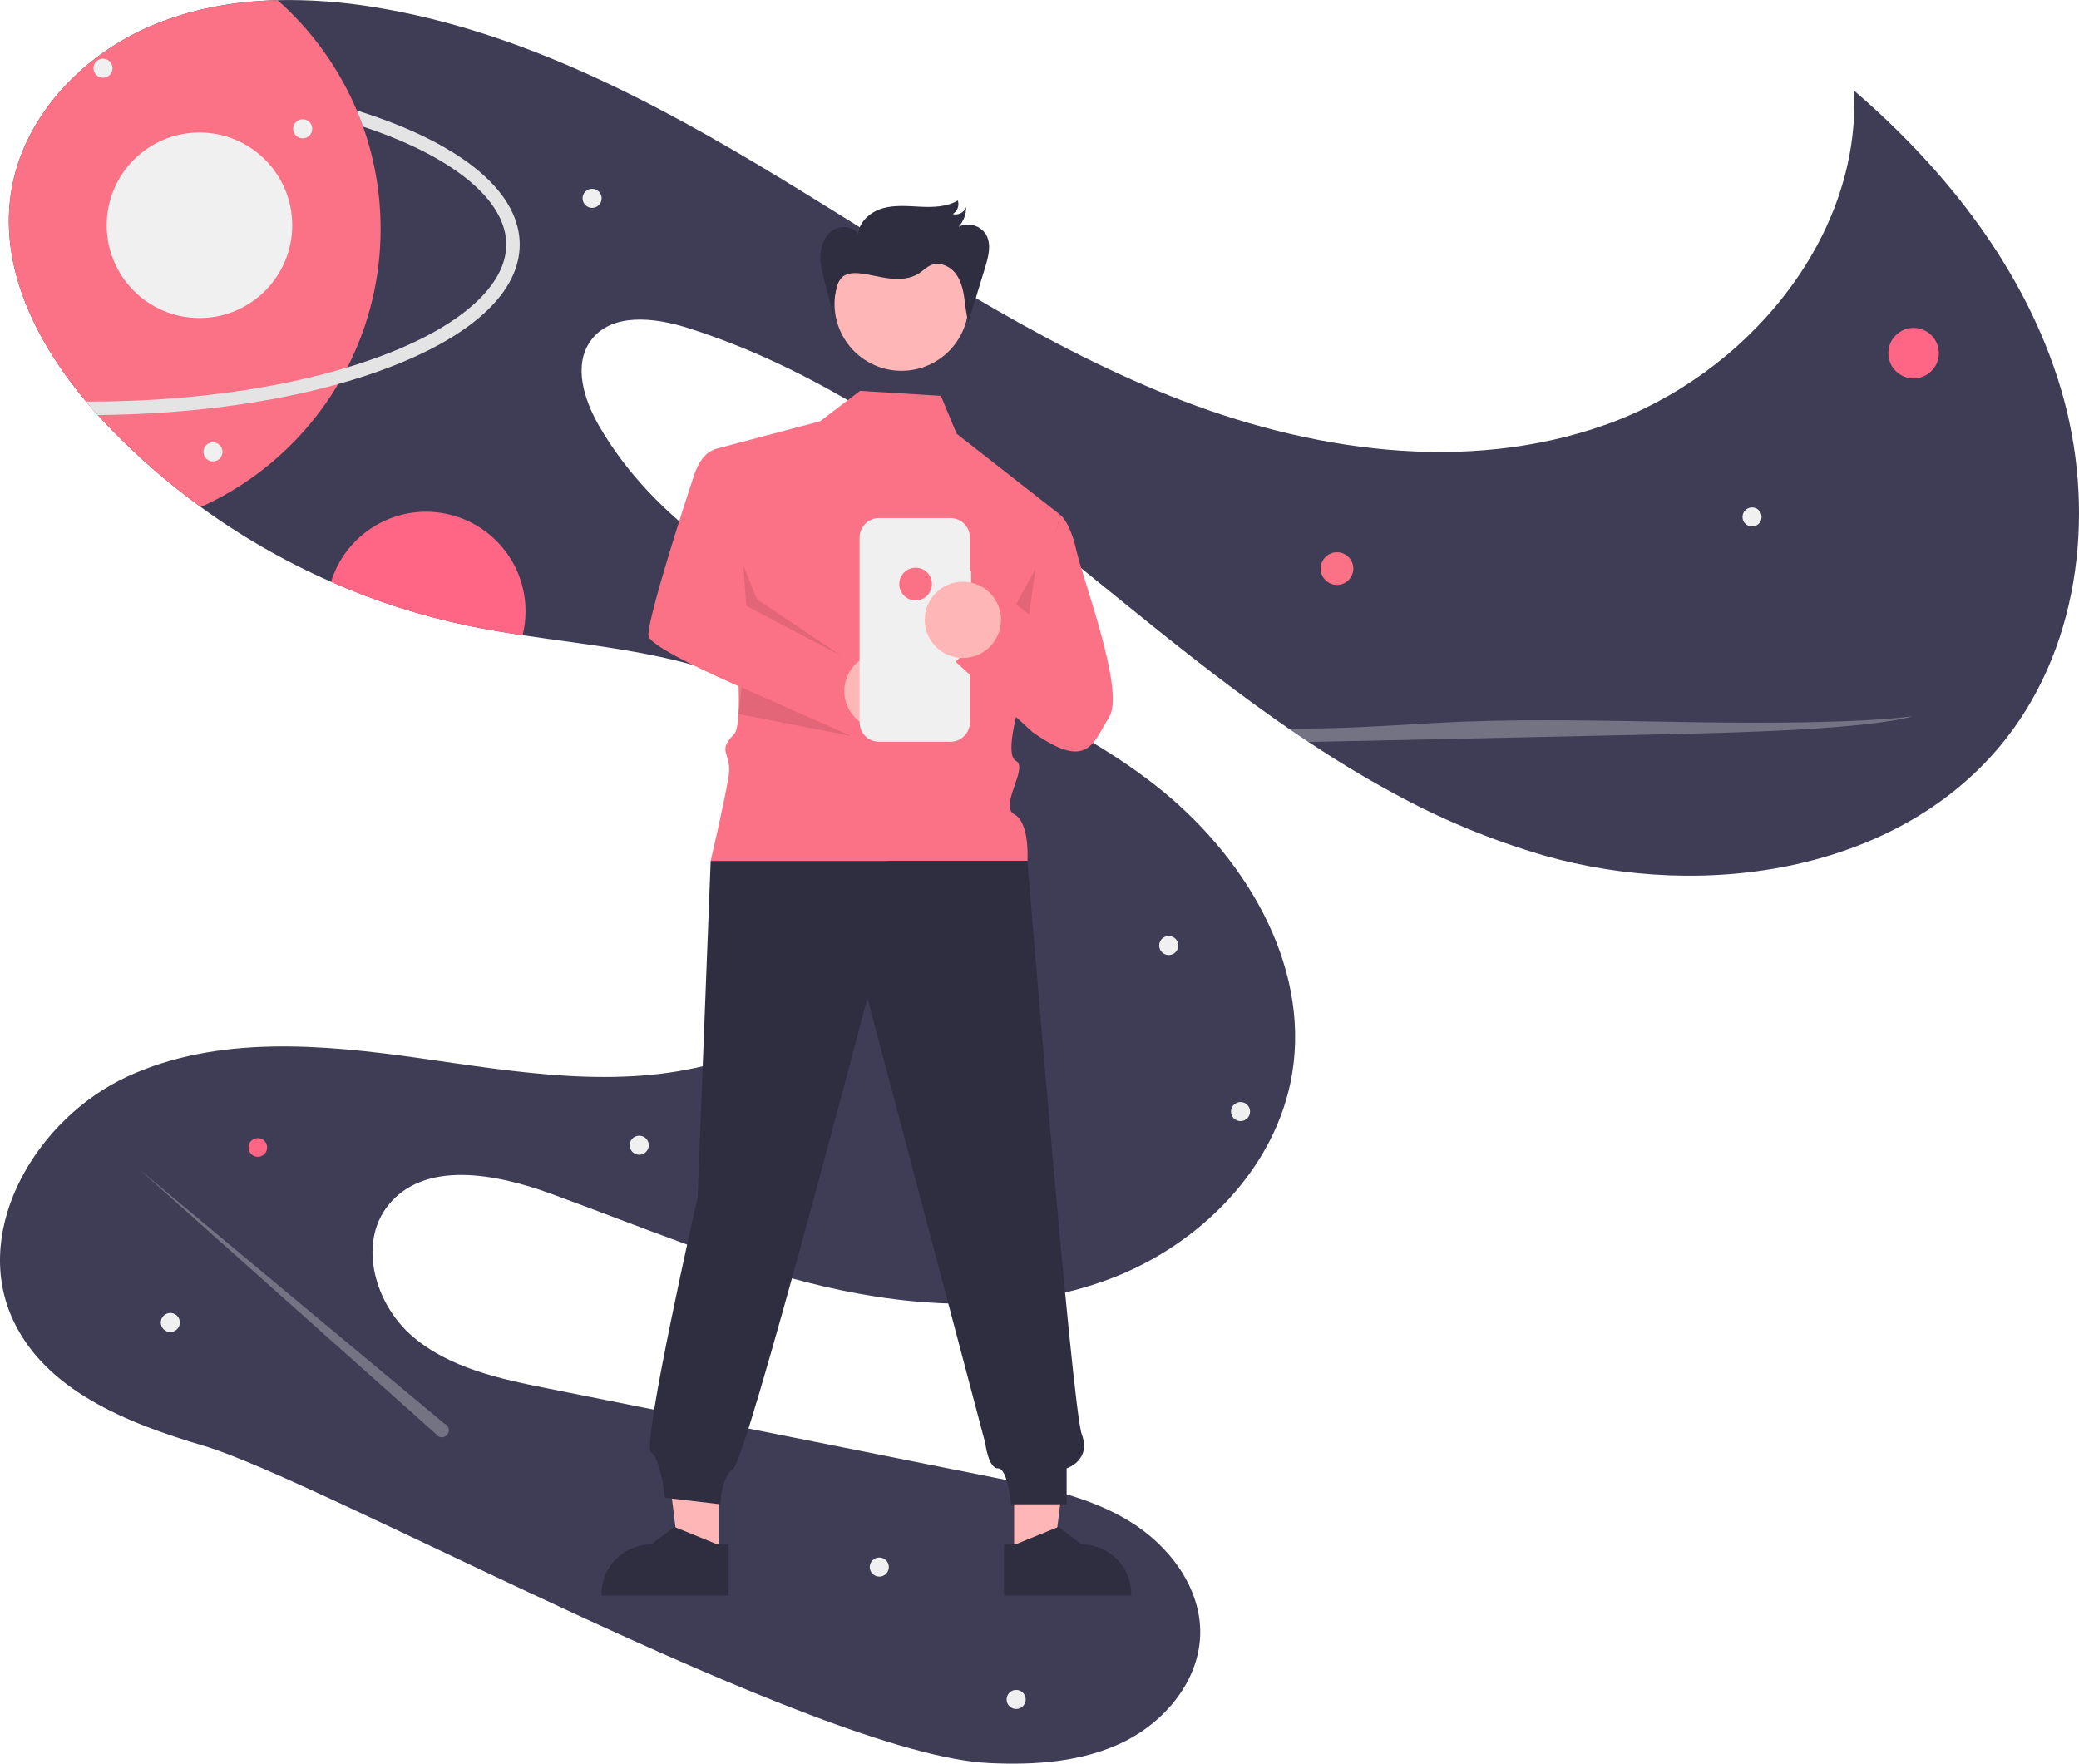
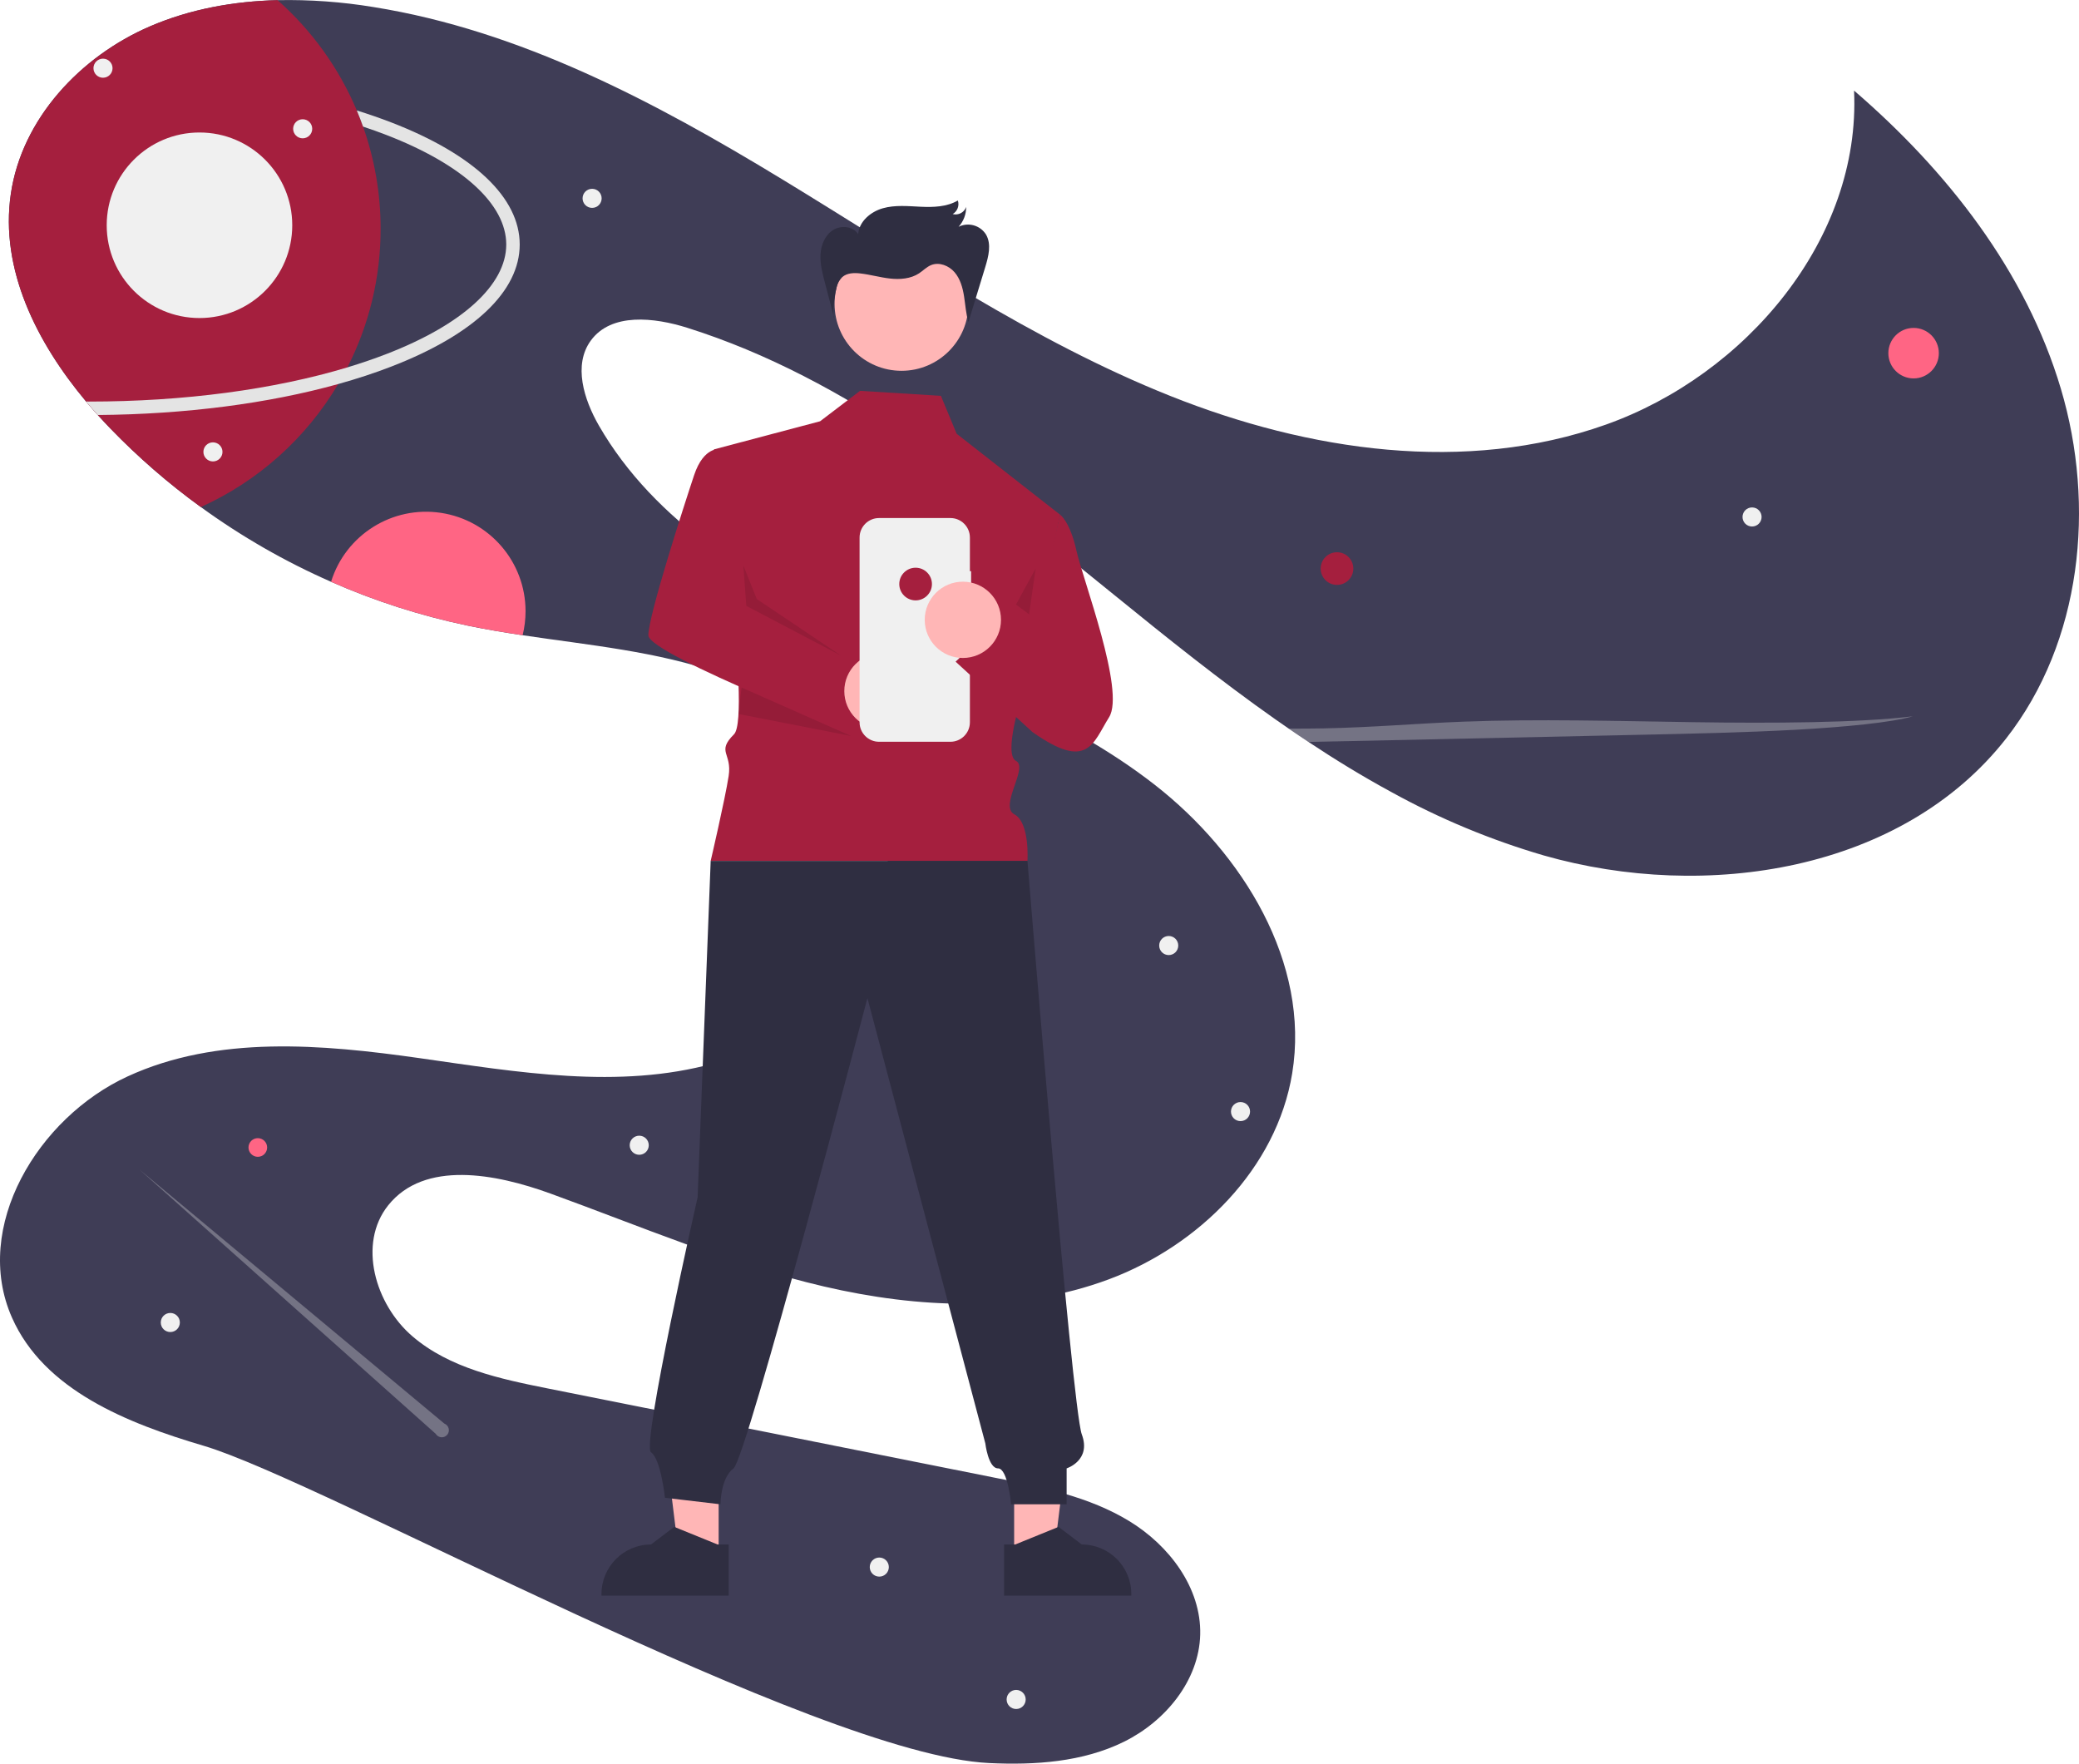
<svg xmlns="http://www.w3.org/2000/svg" data-name="Layer 1" width="926.632" height="785.994" viewBox="0 0 926.632 785.994">
  <path d="M1030.887,386.059c-46.34,59.26-133.78,72.83-206.13,52.19a335.51,335.51,0,0,1-68.1-28.35c-12.54-6.81-24.78-14.28-36.77-22.24-2.95-1.95-5.9-3.93-8.82-5.95q-2.985-2.04-5.95-4.13c-24.76-17.42-48.55-36.53-71.94-55.53-58.39-47.43-118.38-96.32-190.12-118.95-14.78-4.66-33.9-6.84-43.04,5.68-7.93,10.87-3.09,26.26,3.62,37.92,24.89,43.19,70.07,70.46,115.29,91.43,45.22,20.97,93.12,37.96,132.43,68.62,39.31,30.66,69.32,79.39,61.28,128.58-6.93,42.39-41.54,76.83-81.78,91.84-40.24,15-85.12,12.91-126.95,3.17-41.83-9.75-81.54-26.76-121.91-41.42-24.34-8.85-56.16-14.97-72.31,5.28-13.64,17.11-5.8,44.1,10.81,58.34s39.09,19.01,60.54,23.29q99.9,19.95,199.8,39.89c20.43,4.07,41.34,8.33,59.14,19.17,17.8,10.83,32.16,29.75,31.65,50.58-.51,20.53-15.54,38.67-33.96,47.76-18.41,9.08-39.67,10.48-60.18,9.5-76.86-3.68-297.21-125.79-350.06-141.4-33.96-10.02-71.09-24.74-85.41-57.12-17.83-40.31,11.51-89.08,51.56-107.49,40.04-18.42,86.46-14.34,130.1-8.14,43.64,6.2,88.72,14.09,131.2,2.31,42.479-11.78,81.4-50.18,77.21-94.06-3.65-38.18-38.04-66.95-74.23-79.63-28.33-9.93-58.47-12.63-88.229-17.1-8.26-1.23-16.49-2.61-24.64-4.31a307.086,307.086,0,0,1-60.75-19.5,312.924,312.924,0,0,1-58.04-33.31,305.265,305.265,0,0,1-40.32-35.01q-2.835-2.94-5.61-6.01c-1.76-1.96-3.5-3.96-5.2-6-22.12-26.43-38.46-58.98-33.56-92.52,4.89-33.45,30.96-61.3,62-74.68,17.94-7.73,37.29-11.19,56.88-11.69a233.796,233.796,0,0,1,42.78,3.08c65.41,10.46,125.35,42.24,181.96,76.65,56.6,34.41,111.76,72.18,173.29,96.71,61.53,24.54,131.57,34.93,193.99,12.74,62.42-22.18,113.7-82.7,110.65-148.87,41.4,35.65,76.58,80.46,92.16,132.82C1070.797,282.559,1064.536,343.019,1030.887,386.059Z" transform="translate(-136.6838 -57.00314)" fill="#3f3d56" />
-   <circle cx="595.911" cy="253.394" r="7.278" fill="#fb7185" />
+   <circle cx="595.911" cy="253.394" r="7.278" fill="#a51f3e" />
  <circle cx="852.911" cy="157.394" r="11.252" fill="#ff6584" />
  <circle cx="114.911" cy="511.394" r="4.157" fill="#ff6584" />
  <path d="M370.927,329.399a44.43,44.43,0,0,1-1.3,10.7c-8.26-1.23-16.49-2.61-24.64-4.31a307.086,307.086,0,0,1-60.75-19.5,44.337,44.337,0,0,1,86.69,13.11Z" transform="translate(-136.6838 -57.00314)" fill="#ff6584" />
  <circle cx="780.911" cy="230.394" r="4.252" fill="#f0f0f0" />
  <circle cx="391.911" cy="698.394" r="4.252" fill="#f0f0f0" />
  <circle cx="452.911" cy="757.394" r="4.252" fill="#f0f0f0" />
  <circle cx="75.911" cy="589.394" r="4.252" fill="#f0f0f0" />
  <circle cx="284.911" cy="510.394" r="4.252" fill="#f0f0f0" />
  <circle cx="263.911" cy="88.394" r="4.252" fill="#f0f0f0" />
  <circle cx="520.911" cy="421.394" r="4.252" fill="#f0f0f0" />
  <circle cx="552.911" cy="495.394" r="4.252" fill="#f0f0f0" />
  <path d="M291.527,220.728q9.075-2.739,17.362-5.935c33.96-13.117,53.438-30.911,53.438-48.82s-19.478-35.703-53.438-48.82q-5.038-1.946-10.386-3.723a136.34,136.34,0,0,1-6.976,107.3Z" transform="translate(-136.6838 -57.00314)" fill="none" />
-   <path d="M306.326,158.969a135.44,135.44,0,0,1-14.8,61.76q-1.935,3.78-4.1,7.43a136.431,136.431,0,0,1-61.23,54.82,305.269,305.269,0,0,1-40.32-35.01q-2.835-2.94-5.61-6.01c-1.76-1.96-3.5-3.96-5.2-6-22.12-26.43-38.46-58.98-33.56-92.52,4.89-33.45,30.96-61.3,62-74.68,17.94-7.73,37.29-11.19,56.88-11.69a136.126,136.126,0,0,1,35.33,49.16c1,2.37,1.92,4.77,2.79,7.2A135.756,135.756,0,0,1,306.326,158.969Z" transform="translate(-136.6838 -57.00314)" fill="#fb7185" />
+   <path d="M306.326,158.969a135.44,135.44,0,0,1-14.8,61.76q-1.935,3.78-4.1,7.43a136.431,136.431,0,0,1-61.23,54.82,305.269,305.269,0,0,1-40.32-35.01q-2.835-2.94-5.61-6.01c-1.76-1.96-3.5-3.96-5.2-6-22.12-26.43-38.46-58.98-33.56-92.52,4.89-33.45,30.96-61.3,62-74.68,17.94-7.73,37.29-11.19,56.88-11.69a136.126,136.126,0,0,1,35.33,49.16c1,2.37,1.92,4.77,2.79,7.2A135.756,135.756,0,0,1,306.326,158.969Z" transform="translate(-136.6838 -57.00314)" fill="#a51f3e" />
  <path d="M368.326,165.969c0,20.83-20.34,40.15-57.28,54.42-7.39,2.86-15.3,5.45-23.62,7.77-31.14,8.68-68.2,13.49-107.16,13.8-1.76-1.96-3.5-3.96-5.2-6,.42.01.84.01,1.26.01,42.31,0,82.45-5.36,115.2-15.24,6.05-1.83,11.85-3.81,17.36-5.94,33.96-13.11,53.44-30.91,53.44-48.82,0-17.91-19.48-35.7-53.44-48.82q-5.04-1.95-10.38-3.72c-.87-2.43-1.79-4.83-2.79-7.2q7.98,2.49,15.33,5.32C347.987,125.819,368.326,145.149,368.326,165.969Z" transform="translate(-136.6838 -57.00314)" fill="#e4e4e4" />
  <circle cx="45.911" cy="30.394" r="4.252" fill="#f0f0f0" />
  <circle cx="134.911" cy="57.394" r="4.252" fill="#f0f0f0" />
  <circle cx="88.911" cy="100.394" r="41.348" fill="#f0f0f0" />
  <path d="M989.197,376.239c-9.28,2.74-29.74,4.76-52.24,6-22.49,1.23-47.16,1.77-71.52,2.29q-63.959,1.38-127.91,2.77-8.791.195-17.64.36c-2.95-1.95-5.9-3.93-8.82-5.95,5.23.03,10.46,0,15.65-.1,22.17-.44,40.94-2.17,62.32-2.99,32.9-1.27,68.42-.27,102.71.24C926.036,379.379,965.106,379.189,989.197,376.239Z" transform="translate(-136.6838 -57.00314)" fill="#f0f0f0" opacity="0.3" />
  <path d="M334.767,691.47,198.846,578.239,330.891,696.006a3.151,3.151,0,1,0,3.876-4.535Z" transform="translate(-136.6838 -57.00314)" fill="#f0f0f0" opacity="0.3" />
  <circle cx="94.911" cy="201.394" r="4.252" fill="#f0f0f0" />
  <polygon points="452.017 694.074 469.604 694.073 477.971 626.236 452.014 626.237 452.017 694.074" fill="#ffb6b6" />
  <path d="M584.215,745.335l4.95-0,19.327-7.86,10.359,7.859h.001a22.074,22.074,0,0,1,22.073,22.072v.717l-56.709.002Z" transform="translate(-136.6838 -57.00314)" fill="#2f2e41" />
  <polygon points="320.308 694.074 302.721 694.073 294.354 626.236 320.311 626.237 320.308 694.074" fill="#ffb6b6" />
  <path d="M461.477,768.125l-56.709-.002v-.717a22.074,22.074,0,0,1,22.073-22.072h.001l10.359-7.859,19.327,7.86,4.95 0Z" transform="translate(-136.6838 -57.00314)" fill="#2f2e41" />
-   <path d="M520.009,231.191,502.201,244.751,454.896,257.279s16.95,118.96,8.95,126.96-.785,8.215-2.393,18.608-8.013,37.831-8.013,37.831l141.188,0s1.138-17.052-5.822-20.745,6.416-20.929.728-23.811,2.312-27.882,2.312-27.882l17.337-81.85-46.114-36.08-7.013-16.898Z" transform="translate(-136.6838 -57.00314)" fill="#fb7185" />
+   <path d="M520.009,231.191,502.201,244.751,454.896,257.279s16.95,118.96,8.95,126.96-.785,8.215-2.393,18.608-8.013,37.831-8.013,37.831l141.188,0s1.138-17.052-5.822-20.745,6.416-20.929.728-23.811,2.312-27.882,2.312-27.882l17.337-81.85-46.114-36.08-7.013-16.898Z" transform="translate(-136.6838 -57.00314)" fill="#a51f3e" />
  <circle cx="405.545" cy="274.328" r="6.161" fill="#f2f2f2" />
  <path d="M453.441,440.678l-5.822,149.921S422.48,701.328,426.846,704.239s6.216,20.269,6.216,20.269l24.744,2.911s0-11.644,5.822-16.011,59.677-209.598,59.677-209.598l52.54,198.429s1.315,11.169,5.682,11.169,5.822,16.011,5.822,16.011h24.744v-16.011s11.118-3.525,6.752-15.169-24.218-255.562-24.218-255.562Z" transform="translate(-136.6838 -57.00314)" fill="#2f2e41" />
  <circle cx="401.817" cy="135.415" r="29.839" fill="#ffb6b6" />
  <polygon points="452.85 269.414 458.672 273.781 461.583 253.403 452.85 269.414" opacity="0.1" style="isolation:isolate" />
-   <path d="M457.687,257.163s-7.278-1.456-11.644,11.644-20.378,62.588-20.378,71.322S525.375,387.396,525.375,387.396L515,351l-45.669-23.971Z" transform="translate(-136.6838 -57.00314)" fill="#fb7185" />
+   <path d="M457.687,257.163s-7.278-1.456-11.644,11.644-20.378,62.588-20.378,71.322S525.375,387.396,525.375,387.396L515,351l-45.669-23.971Z" transform="translate(-136.6838 -57.00314)" fill="#a51f3e" />
  <circle cx="393.316" cy="307.997" r="17" fill="#ffb6b6" />
  <polygon points="331.316 251.997 332.647 270.026 374.878 292.192 337.316 266.997 331.316 251.997" opacity="0.1" style="isolation:isolate" />
  <path d="M569.523,311.57h-.548V296.562a8.686,8.686,0,0,0-8.686-8.686H528.492a8.686,8.686,0,0,0-8.686,8.686v82.337a8.686,8.686,0,0,0,8.686,8.686h31.797a8.686,8.686,0,0,0,8.686-8.686V322.254h.548Z" transform="translate(-136.6838 -57.00314)" fill="#f0f0f0" />
-   <path d="M609.184,286.39s4.367,2.911,7.278,16.011,21.833,62.588,14.555,74.233-9.426,24.072-34.17,6.606l-34.24-31.35,24.744-23.289,10.189,7.278Z" transform="translate(-136.6838 -57.00314)" fill="#fb7185" />
-   <circle cx="408.095" cy="260.292" r="7.278" fill="#fb7185" />
+   <path d="M609.184,286.39s4.367,2.911,7.278,16.011,21.833,62.588,14.555,74.233-9.426,24.072-34.17,6.606l-34.24-31.35,24.744-23.289,10.189,7.278Z" transform="translate(-136.6838 -57.00314)" fill="#a51f3e" />
+   <circle cx="408.095" cy="260.292" r="7.278" fill="#a51f3e" />
  <circle cx="429.163" cy="276.236" r="17" fill="#ffb6b6" />
  <polygon points="330.514 306.41 379.316 327.997 329.158 318.194 330.514 306.41" opacity="0.1" style="isolation:isolate" />
  <path d="M508.397,198.365,504.3,182.773c-1.069-4.068-2.147-8.219-1.907-12.418s2.022-8.533,5.56-10.808,8.939-1.738,11.216,1.799c.433-5.648,5.571-9.992,11.022-11.531s11.239-.93,16.897-.671,11.631.078,16.514-2.791a5.112,5.112,0,0,1-2.289,6.041,4.963,4.963,0,0,0,5.995-3.162,12.88,12.88,0,0,1-3.381,8.845A9.475,9.475,0,0,1,576.173,161.545c2.492,4.321,1.096,9.747-.362,14.517l-7.484,24.482c-1.135-3.722-1.349-7.651-1.956-11.494s-1.687-7.768-4.224-10.718-6.846-4.659-10.451-3.194c-2.022.822-3.565,2.489-5.39,3.686-3.746,2.455-8.512,2.807-12.963,2.308s-8.789-1.767-13.24-2.273c-2.787-.317-5.896-.233-7.999,1.623a10.281,10.281,0,0,0-2.738,5.467,43.486,43.486,0,0,0-1.158,12.541" transform="translate(-136.6838 -57.00314)" fill="#2f2e41" />
</svg>
